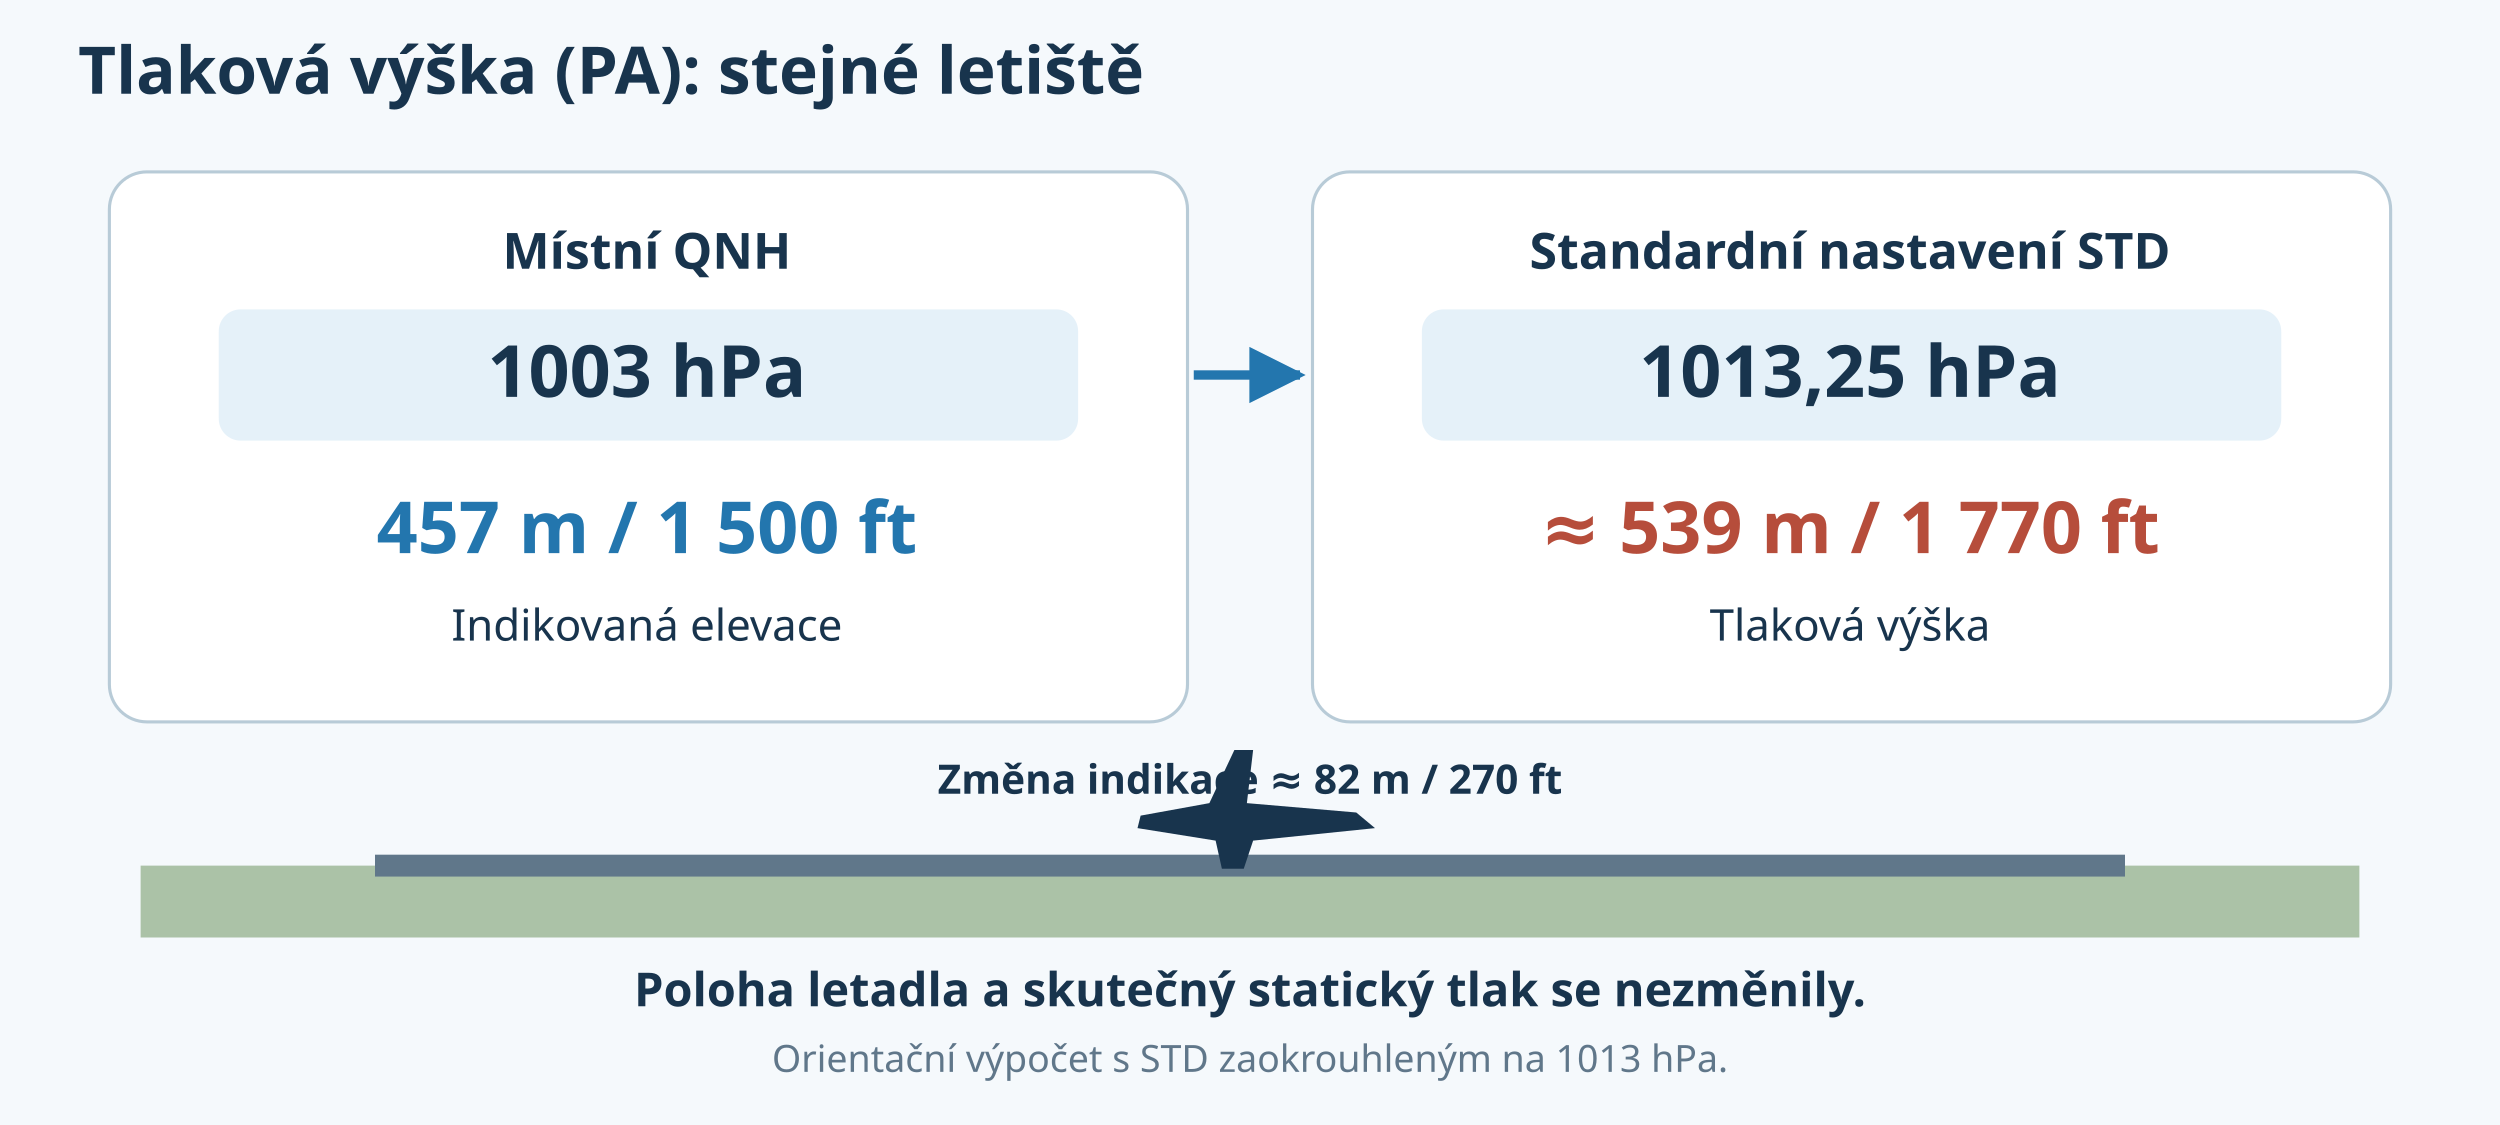
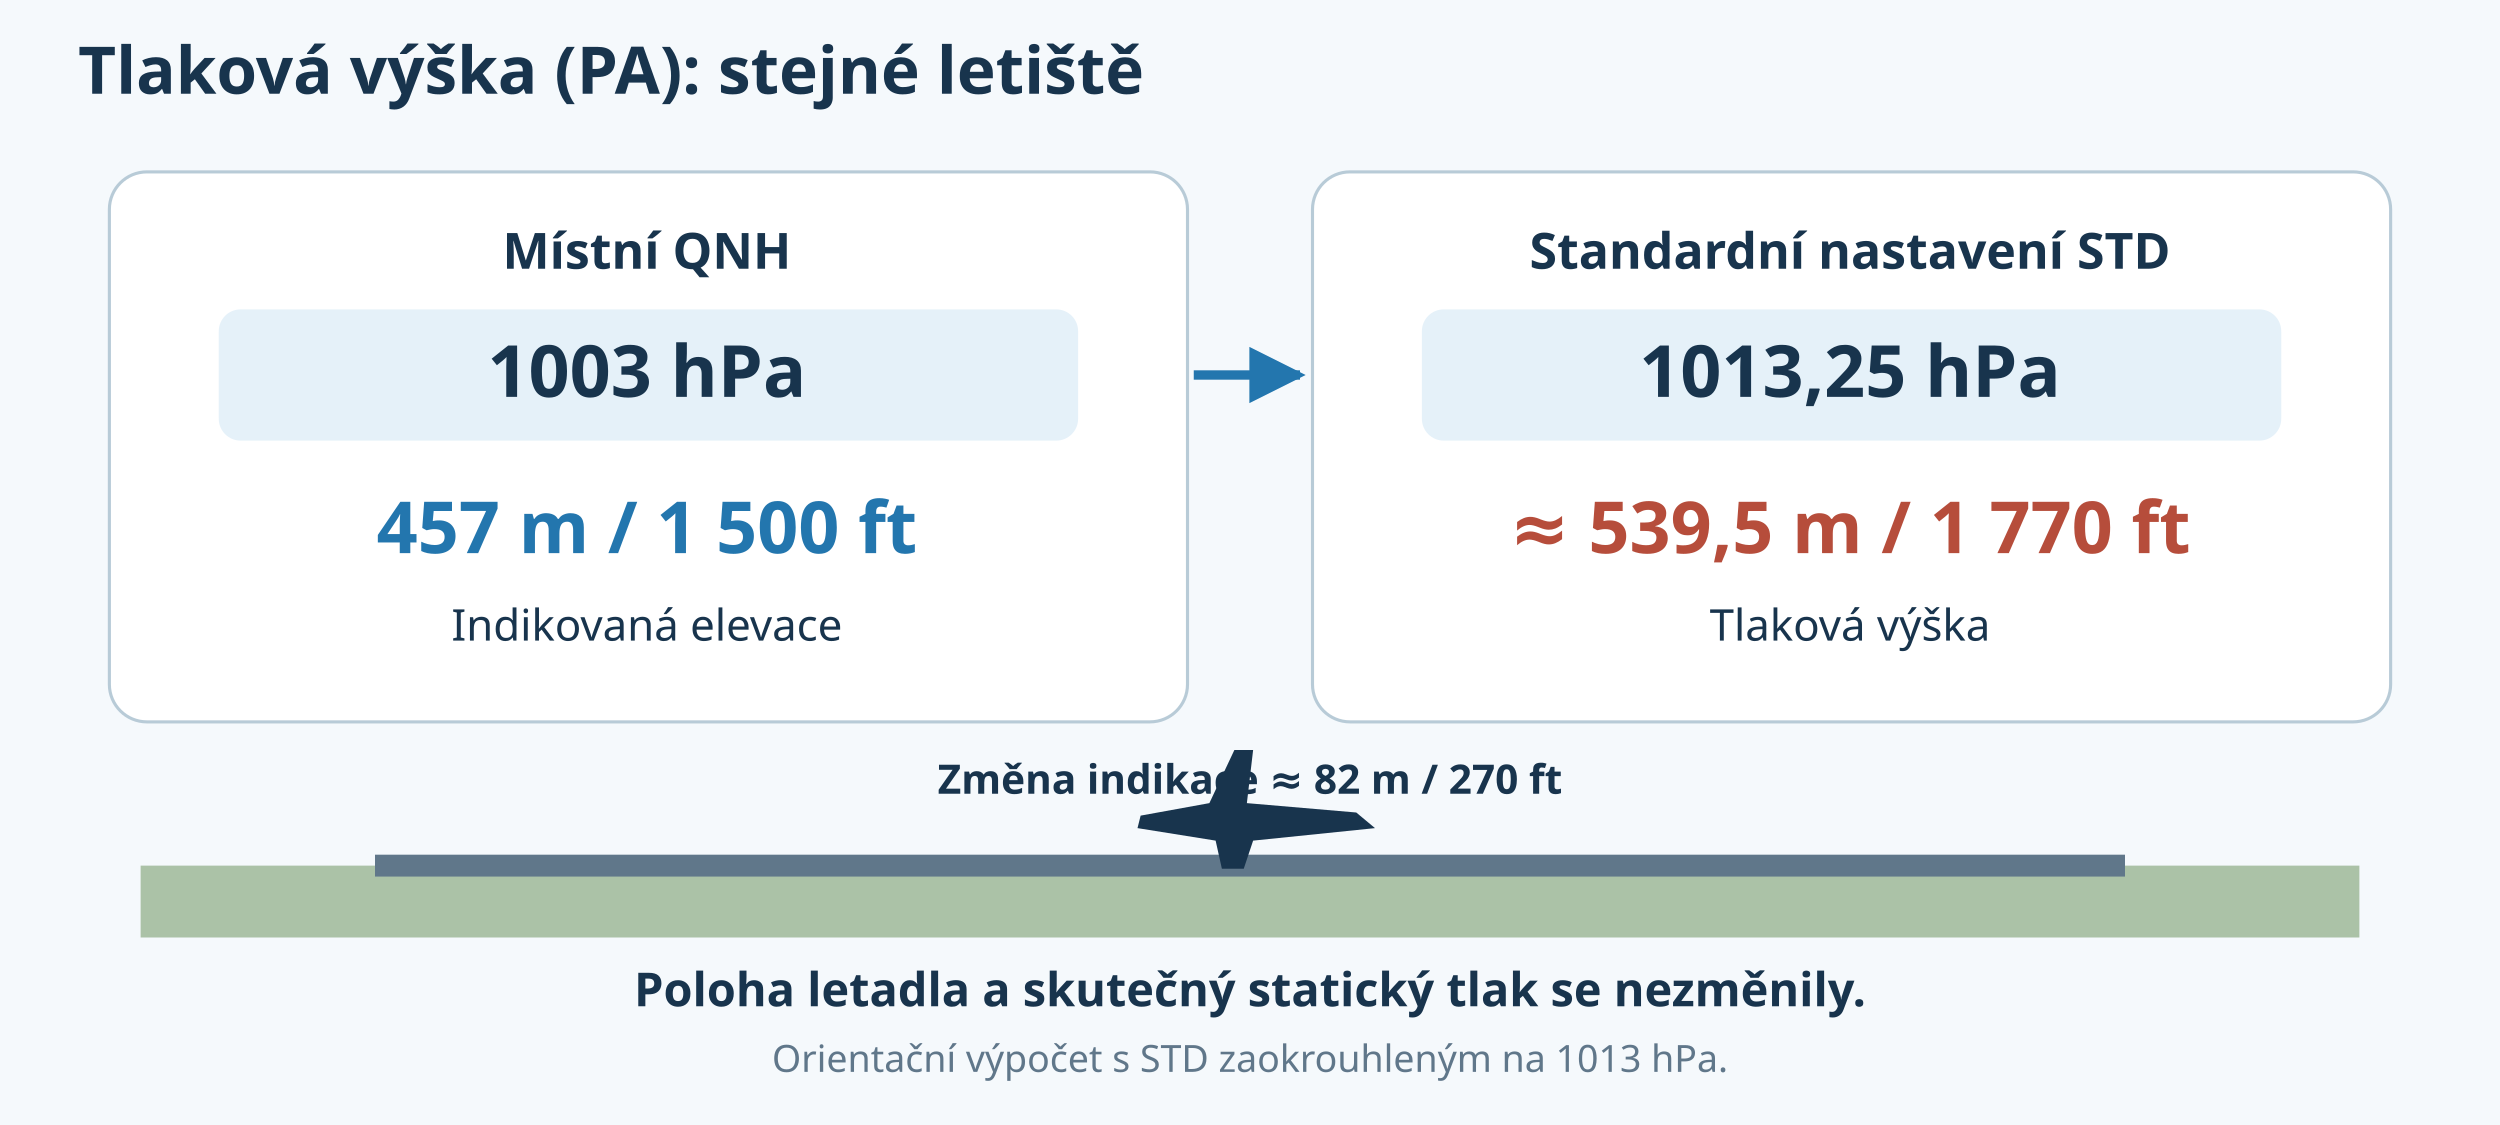
<svg xmlns="http://www.w3.org/2000/svg" width="800" height="360" viewBox="0 0 800 360" role="img" aria-labelledby="title desc">
  <defs>
    <marker id="arrow" viewBox="0 0 10 10" refX="9" refY="5" markerWidth="6" markerHeight="6" orient="auto">
      <path d="M0 0L10 5L0 10Z" fill="#2376ae" />
    </marker>
  </defs>
  <rect width="800" height="360" fill="#f5f9fc" />
  <g font-family="system-ui,sans-serif" fill="#18344d">
    <text x="25" y="30" font-size="21" font-weight="700">Tlaková výška (PA): stejné letiště</text>
    <rect x="35" y="55" width="345" height="176" rx="12" fill="#fff" stroke="#b8cbd7" />
    <rect x="420" y="55" width="345" height="176" rx="12" fill="#fff" stroke="#b8cbd7" />
    <text x="207" y="86" text-anchor="middle" font-size="16" font-weight="700">Místní QNH</text>
    <text x="592" y="86" text-anchor="middle" font-size="16" font-weight="700">Standardní nastavení STD</text>
    <rect x="70" y="99" width="275" height="42" rx="7" fill="#e5f1f9" />
    <rect x="455" y="99" width="275" height="42" rx="7" fill="#e5f1f9" />
    <text x="207" y="127" font-size="23" font-weight="700" text-anchor="middle">1003 hPa</text>
    <text x="592" y="127" font-size="23" font-weight="700" text-anchor="middle">1013,25 hPa</text>
    <text x="207" y="177" text-anchor="middle" font-size="23" font-weight="700" fill="#2376ae">457 m / 1 500 ft</text>
-     <text x="592" y="177" text-anchor="middle" font-size="23" font-weight="700" fill="#b64d3b">≈ 539 m / 1 770 ft</text>
+     <text x="592" y="177" text-anchor="middle" font-size="23" font-weight="700" fill="#b64d3b">≈ 539,5 m / 1 770 ft</text>
    <text x="207" y="205" text-anchor="middle" font-size="14">Indikovaná elevace</text>
    <text x="592" y="205" text-anchor="middle" font-size="14">Tlaková výška</text>
    <path d="M382 120 H416" stroke="#2376ae" stroke-width="3" marker-end="url(#arrow)" />
    <rect x="45" y="277" width="710" height="23" fill="#abc2a7" />
    <path d="M120 277h560" stroke="#60778a" stroke-width="7" />
    <path d="M365 261l22 -4 8 -17h6l-2 17 35 3 6 5-39 4-3 9h-7l-2 -9-25 -4z" fill="#18344d" />
    <text x="400" y="254" text-anchor="middle" font-size="13" font-weight="700">Změna indikace ≈ 82 m / 270 ft</text>
    <text x="400" y="322" text-anchor="middle" font-size="15" font-weight="700">Poloha letadla a skutečný statický tlak se nezměnily.</text>
    <text x="400" y="343" text-anchor="middle" font-size="12" fill="#60778a">Orientační výpočet s STD zaokrouhleným na 1013 hPa.</text>
  </g>
</svg>
